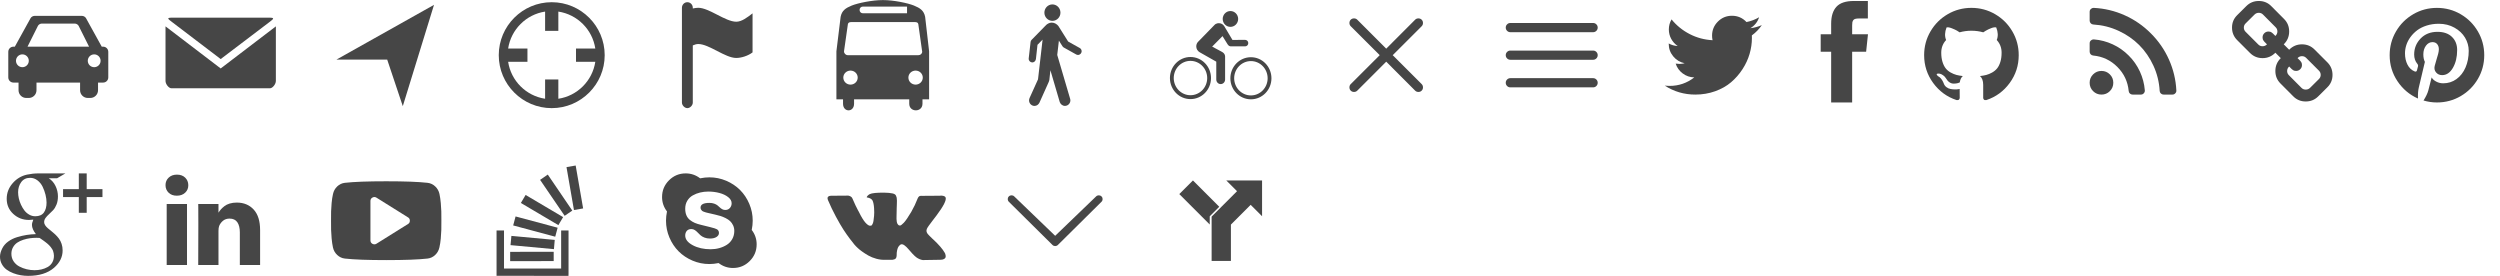
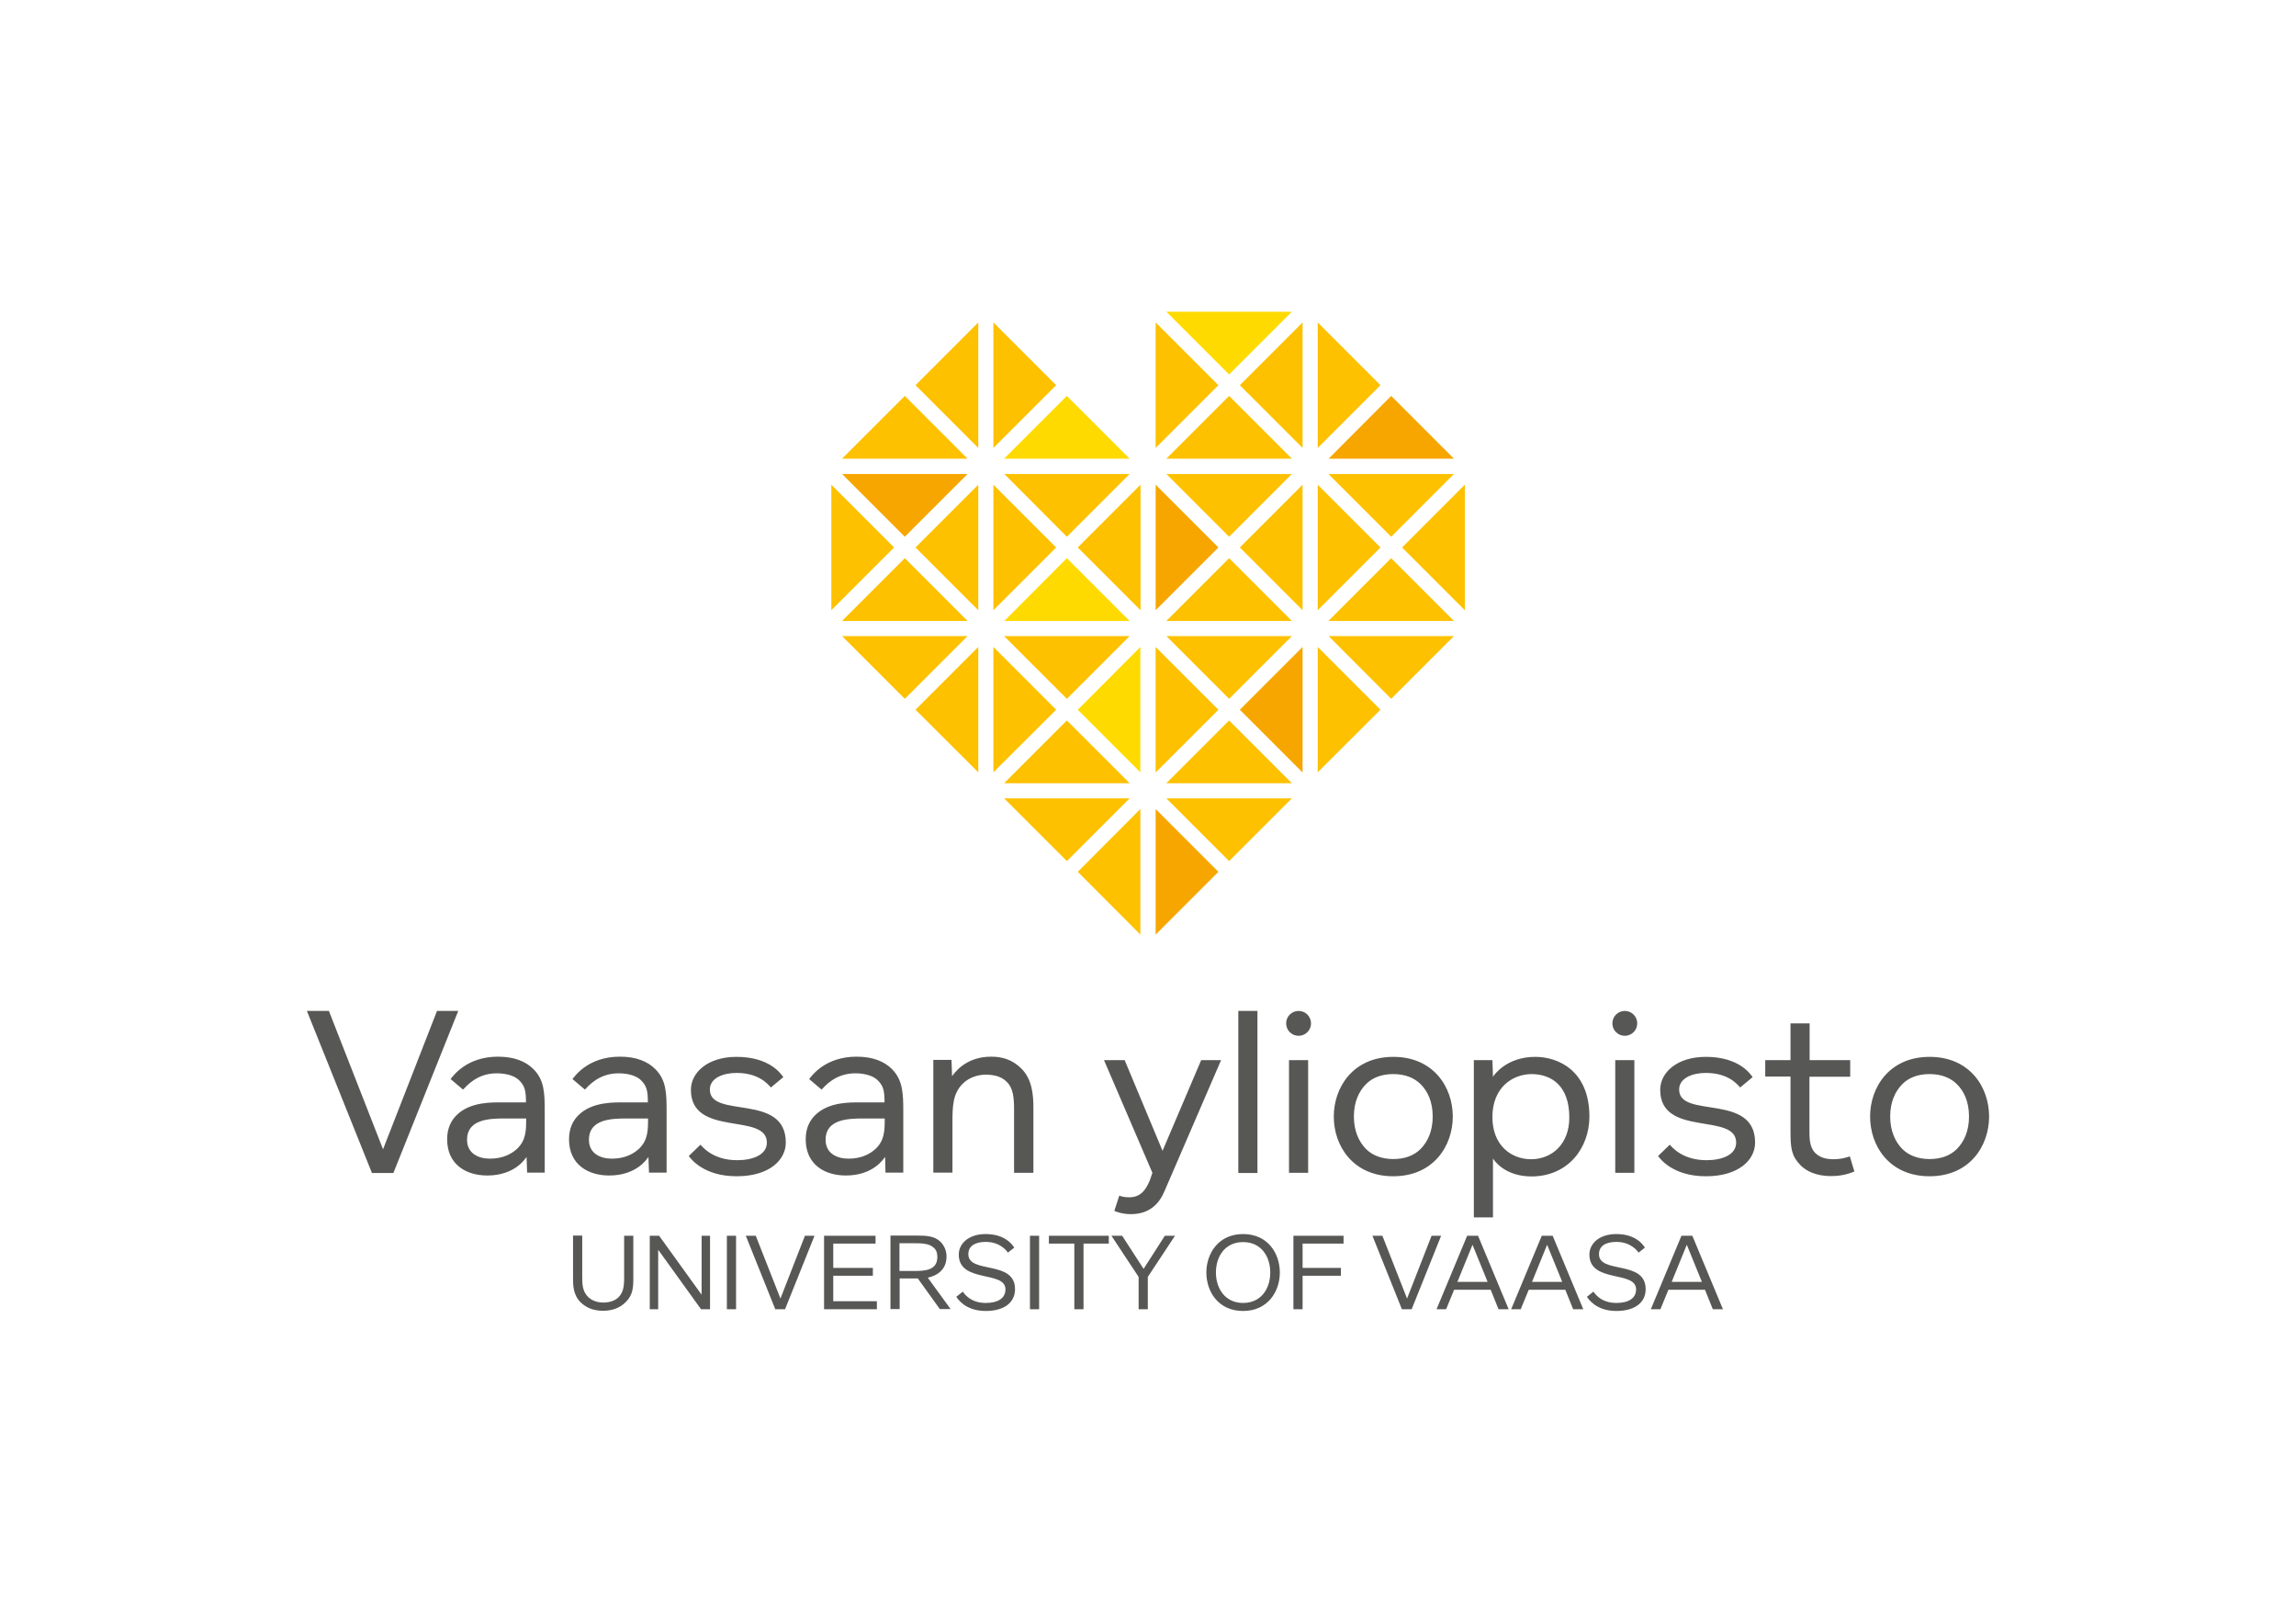
- <svg xmlns="http://www.w3.org/2000/svg" xmlns:xlink="http://www.w3.org/1999/xlink" version="1.1" width="725" height="80" viewBox="0 0 725 80">
-   <defs>
-     <g id="icon-driving">
-       <path class="path1" d="M29.917,13.535h-0.411l-4.569-8.273c-0.197-0.358-0.694-0.651-1.103-0.651H9.973 c-0.409,0-0.906,0.293-1.103,0.651L4.3,13.535h-0.41c-0.818,0-1.487,0.669-1.487,1.487v7.436c0,0.818,0.669,1.487,1.487,1.487 h1.487v2.231c0,1.227,1.003,2.231,2.231,2.231h0.743c1.227,0,2.231-1.003,2.231-2.231v-2.231h12.642v2.231 c0,1.227,1.003,2.231,2.231,2.231h0.743c1.227,0,2.231-1.003,2.231-2.231v-2.231h1.487c0.818,0,1.487-0.669,1.487-1.487v-7.436 C31.404,14.204,30.735,13.535,29.917,13.535z M6.493,19.485c-1.027,0-1.859-0.832-1.859-1.859c0-1.028,0.832-1.859,1.859-1.859 s1.859,0.832,1.859,1.859S7.521,19.485,6.493,19.485z M7.981,13.535l3.014-6.026c0.183-0.367,0.667-0.666,1.076-0.666h9.667 c0.409,0,0.893,0.299,1.076,0.666l3.014,6.026H7.981z M27.315,19.485c-1.028,0-1.859-0.832-1.859-1.859 c0-1.028,0.832-1.859,1.859-1.859s1.859,0.832,1.859,1.859S28.341,19.485,27.315,19.485z" />
-     </g>
-     <g id="icon-email">
-       <path class="path1" d="M1.882 5.12c-1.882 0-0.941 0.499 0 1.263l14.118 10.745 14.118-10.712c0.942-0.765 1.882-1.297 0-1.297h-28.235zM0 7.645v15.826c0 0.931 0.952 2.129 1.706 2.129h28.589c0.754 0 1.706-1.197 1.706-2.129v-15.826l-16 12.208-16-12.208z" />
-     </g>
-     <g id="icon-navigate">
-       <path class="path1" d="M20.811 30.788l-4.526-13.508h-14.709l28.287-15.875z" />
-     </g>
-     <g id="icon-geolocation">
-       <path class="path1" d="M16 0.64c-8.47 0-15.36 6.89-15.36 15.36s6.89 15.36 15.36 15.36c8.469 0 15.36-6.891 15.36-15.36s-6.891-15.36-15.36-15.36zM17.92 28.64v-5.6h-3.84v5.6c-5.52-0.837-9.883-5.2-10.72-10.72h5.6v-3.84h-5.6c0.837-5.52 5.2-9.883 10.72-10.72v5.6h3.84v-5.6c5.52 0.837 9.883 5.2 10.72 10.72h-5.6v3.84h5.6c-0.837 5.52-5.2 9.883-10.72 10.72z" />
-     </g>
-     <g id="icon-flag">
-       <path class="path1" d="M7.336 0.64c-0.872 0-1.576 0.721-1.576 1.617v27.485c0 0.808 0.788 1.617 1.576 1.617s1.575-0.81 1.575-1.617v-16.572c0.538-0.235 1.062-0.405 1.576-0.405 3.151 0 7.798 4.043 11.028 4.043 1.377 0 3.348-0.557 4.726-1.617v-11.318c-1.563 1.203-3.146 2.426-4.726 2.426-3.151 0-7.866-4.042-11.028-4.042-0.531 0-1.050 0.097-1.576 0.202v-0.202c0-0.895-0.703-1.617-1.575-1.617z" />
-     </g>
-     <g id="icon-transit">
-       <path class="path1" d="M26.344 16h-20.493c-0.597 0-1.089-0.513-1.089-1.097 0-0.097 0.018-0.207 0.038-0.296l1.091-7.615c0.093-0.495 0.538-0.592 1.071-0.592h18.274c0.529 0 0.979 0.089 1.070 0.582l1.091 7.754c0.017 0.090 0.038 0.143 0.038 0.241-0.001 0.584-0.495 1.023-1.091 1.023zM25.524 24.541c-1.154 0-2.090-0.908-2.090-2.040 0-1.125 0.936-2.031 2.090-2.031 1.146 0 2.084 0.907 2.084 2.031 0 1.132-0.938 2.040-2.084 2.040zM6.643 24.541c-1.146 0-2.082-0.908-2.082-2.040 0-1.125 0.936-2.031 2.082-2.031 1.157 0 2.091 0.907 2.091 2.031 0 1.132-0.934 2.040-2.091 2.040zM10.24 1.92h12.8v1.92h-12.8c-1.28 0-1.28-1.92 0-1.92zM28.289 4.858c-0.374-1.8-1.466-2.525-3.247-3.25-1.778-0.722-5.898-1.587-8.997-1.587-3.112 0-7.254 0.866-9.034 1.587-1.78 0.725-2.854 1.45-3.225 3.25l-1.227 10.022v13.921h1.92v1.28c0 2.56 3.2 2.56 3.2 0v-1.28h16v1.28c0 2.56 3.84 2.56 3.84 0v-1.28h1.92v-13.921l-1.151-10.022z" />
-     </g>
-     <g id="icon-walking">
-       <path class="path1" d="M15.261 6.047c1.288-0.034 2.303-1.13 2.269-2.438-0.034-1.325-1.101-2.353-2.39-2.329-1.282 0.035-2.296 1.13-2.269 2.445 0.033 1.315 1.108 2.356 2.39 2.323zM23.171 13.946l-3.411-1.905-2.824-4.491c-0.453-0.577-1.161-1.004-1.969-0.994-0.607 0.021-1.142 0.3-1.569 0.676l-4.254 4.347c-0.14 0.15-0.237 0.341-0.27 0.55l-0.545 4.788c-0.006 0.052-0.006 0.095-0.010 0.147 0.017 0.594 0.501 1.055 1.081 1.044 0.545-0.013 0.961-0.485 1.021-1.003l0.448-4.109 1.482-1.506-1.325 11.515-2.457 5.433c-0.074 0.191-0.15 0.458-0.144 0.71 0.024 0.888 0.748 1.591 1.619 1.571 0.617-0.017 1.119-0.397 1.389-0.936l2.632-5.864c0.053-0.157 0.24-0.54 0.246-0.713l0.307-2.838 2.71 9.23c0.233 0.645 0.828 1.133 1.542 1.113 0.868-0.024 1.562-0.759 1.542-1.65-0.007-0.116-0.041-0.191-0.047-0.325l-3.766-12.799 0.481-4.159 1.062 1.68c0.073 0.109 0.173 0.212 0.287 0.283l3.725 2.086c0.18 0.058 0.321 0.106 0.486 0.106 0.589-0.017 1.049-0.512 1.036-1.11-0.012-0.366-0.214-0.701-0.508-0.879z" />
-     </g>
-     <g id="icon-bicycling">
-       <path class="path1" d="M7.234 27.613c2.681 0 4.854-2.23 4.854-4.975 0-2.753-2.173-4.984-4.854-4.984-2.675 0-4.85 2.231-4.85 4.984 0 2.745 2.175 4.975 4.85 4.975zM1.28 22.638c0-3.377 2.671-6.109 5.954-6.109 3.292 0 5.958 2.733 5.958 6.109 0 3.375-2.666 6.101-5.958 6.101-3.283 0-5.954-2.725-5.954-6.101zM24.769 27.674c2.671 0 4.847-2.23 4.847-4.977 0-2.751-2.176-4.982-4.847-4.982-2.682 0-4.859 2.23-4.859 4.982 0 2.746 2.177 4.977 4.859 4.977zM18.806 22.698c0-3.375 2.671-6.107 5.962-6.107 3.28 0 5.951 2.732 5.951 6.108 0 3.37-2.671 6.102-5.951 6.102-3.291 0-5.962-2.732-5.962-6.102zM18.825 7.789c1.236 0 2.241-1.024 2.241-2.291s-1.005-2.298-2.241-2.298-2.241 1.030-2.241 2.298c0 1.268 1.004 2.291 2.241 2.291zM18.919 13.44c-0.325 0-0.675-0.195-0.933-0.615l-1.455-2.351-3.002 3.041 2.781 1.494c1.145 0.562 0.97 1.587 0.97 1.587v6.461c0 0.733-0.566 1.329-1.28 1.329s-1.28-0.596-1.28-1.329v-5.172l-4.835-2.746c-0.575-0.332-0.969-0.963-0.969-1.681 0-0.495 0.177-0.95 0.481-1.288l4.735-4.861c0.588-0.685 1.407-0.576 1.407-0.576 0.992 0 1.514 0.888 1.514 0.888l2.356 3.953 3.63-0.007c1.28 0 1.28 1.874 0 1.874h-4.121z" />
-     </g>
-     <g id="icon-cross">
-       <path class="path1" d="M25.333 5.333q0.573 0 0.953 0.38t0.38 0.953q0 0.563-0.385 0.948l-8.396 8.385 8.396 8.385q0.385 0.385 0.385 0.948 0 0.573-0.38 0.953t-0.953 0.38q-0.563 0-0.948-0.385l-8.385-8.396-8.385 8.396q-0.385 0.385-0.948 0.385-0.573 0-0.953-0.38t-0.38-0.953q0-0.563 0.385-0.948l8.396-8.385-8.396-8.385q-0.385-0.385-0.385-0.948 0-0.573 0.38-0.953t0.953-0.38q0.563 0 0.948 0.385l8.385 8.396 8.385-8.396q0.385-0.385 0.948-0.385z" />
-     </g>
-     <g id="icon-menu">
-       <path class="path1" d="M4 6.667h24q0.552 0 0.943 0.391t0.391 0.943-0.391 0.943-0.943 0.391h-24q-0.552 0-0.943-0.391t-0.391-0.943 0.391-0.943 0.943-0.391zM4 22.667h24q0.552 0 0.943 0.391t0.391 0.943-0.391 0.943-0.943 0.391h-24q-0.552 0-0.943-0.391t-0.391-0.943 0.391-0.943 0.943-0.391zM4 14.667h24q0.552 0 0.943 0.391t0.391 0.943-0.391 0.943-0.943 0.391h-24q-0.552 0-0.943-0.391t-0.391-0.943 0.391-0.943 0.943-0.391z" />
-     </g>
-     <g id="icon-twitter">
-       <path class="path1" d="M28.929 7.286q-1.196 1.75-2.893 2.982 0.018 0.25 0.018 0.75 0 2.321-0.679 4.634t-2.063 4.437-3.295 3.759-4.607 2.607-5.768 0.973q-4.839 0-8.857-2.589 0.625 0.071 1.393 0.071 4.018 0 7.161-2.464-1.875-0.036-3.357-1.152t-2.036-2.848q0.589 0.089 1.089 0.089 0.768 0 1.518-0.196-2-0.411-3.313-1.991t-1.313-3.67v-0.071q1.214 0.679 2.607 0.732-1.179-0.786-1.875-2.054t-0.696-2.75q0-1.571 0.786-2.911 2.161 2.661 5.259 4.259t6.634 1.777q-0.143-0.679-0.143-1.321 0-2.393 1.688-4.080t4.080-1.688q2.5 0 4.214 1.821 1.946-0.375 3.661-1.393-0.661 2.054-2.536 3.179 1.661-0.179 3.321-0.893z" />
-     </g>
-     <g id="icon-facebook">
-       <path class="path1" d="M9.125 9.929h4.589l-0.536 5.071h-4.054v14.714h-6.089v-14.714h-3.036v-5.071h3.036v-3.054q0-3.25 1.536-4.92t5.054-1.67h4.054v5.071h-2.536q-0.696 0-1.116 0.116t-0.607 0.42-0.241 0.616-0.054 0.884v2.536z" />
-     </g>
-     <g id="icon-github">
-       <path class="path1" d="M27.429 16q0 4.482-2.616 8.063t-6.759 4.955q-0.482 0.089-0.705-0.125t-0.223-0.536v-3.768q0-1.732-0.929-2.536 1.018-0.107 1.83-0.321t1.679-0.696 1.446-1.188 0.946-1.875 0.366-2.688q0-2.161-1.411-3.679 0.661-1.625-0.143-3.643-0.5-0.161-1.446 0.196t-1.643 0.786l-0.679 0.429q-1.661-0.464-3.429-0.464t-3.429 0.464q-0.286-0.196-0.759-0.482t-1.491-0.688-1.536-0.241q-0.786 2.018-0.125 3.643-1.411 1.518-1.411 3.679 0 1.518 0.366 2.679t0.938 1.875 1.438 1.196 1.679 0.696 1.83 0.321q-0.714 0.643-0.875 1.839-0.375 0.179-0.804 0.268t-1.018 0.089-1.17-0.384-0.991-1.116q-0.339-0.571-0.866-0.929t-0.884-0.429l-0.357-0.054q-0.375 0-0.518 0.080t-0.089 0.205 0.161 0.25 0.232 0.214l0.125 0.089q0.393 0.179 0.777 0.679t0.563 0.911l0.179 0.411q0.232 0.679 0.786 1.098t1.196 0.536 1.241 0.125 0.991-0.063l0.411-0.071q0 0.679 0.009 1.589t0.009 0.964q0 0.321-0.232 0.536t-0.714 0.125q-4.143-1.375-6.759-4.955t-2.616-8.063q0-3.732 1.839-6.884t4.991-4.991 6.884-1.839 6.884 1.839 4.991 4.991 1.839 6.884z" />
-     </g>
-     <g id="icon-rss">
-       <path class="path1" d="M6.857 24q0 1.429-1 2.429t-2.429 1-2.429-1-1-2.429 1-2.429 2.429-1 2.429 1 1 2.429zM16 26.196q0.036 0.5-0.304 0.857-0.321 0.375-0.839 0.375h-2.411q-0.446 0-0.768-0.295t-0.357-0.741q-0.393-4.089-3.295-6.991t-6.991-3.295q-0.446-0.036-0.741-0.357t-0.295-0.768v-2.411q0-0.518 0.375-0.839 0.304-0.304 0.768-0.304h0.089q2.857 0.232 5.464 1.438t4.625 3.241q2.036 2.018 3.241 4.625t1.438 5.464zM25.143 26.232q0.036 0.482-0.321 0.839-0.321 0.357-0.821 0.357h-2.554q-0.464 0-0.795-0.313t-0.348-0.759q-0.214-3.839-1.804-7.295t-4.134-6-6-4.134-7.295-1.821q-0.446-0.018-0.759-0.348t-0.313-0.777v-2.554q0-0.5 0.357-0.821 0.321-0.321 0.786-0.321h0.054q4.679 0.232 8.955 2.143t7.598 5.25q3.339 3.321 5.25 7.598t2.143 8.955z" />
-     </g>
-     <g id="icon-site">
-       <path class="path1" d="M26 21.714q0-0.714-0.5-1.214l-3.714-3.714q-0.5-0.5-1.214-0.5-0.75 0-1.286 0.571 0.054 0.054 0.339 0.33t0.384 0.384 0.268 0.339 0.232 0.455 0.063 0.491q0 0.714-0.5 1.214t-1.214 0.5q-0.268 0-0.491-0.063t-0.455-0.232-0.339-0.268-0.384-0.384-0.33-0.339q-0.589 0.554-0.589 1.304 0 0.714 0.5 1.214l3.679 3.696q0.482 0.482 1.214 0.482 0.714 0 1.214-0.464l2.625-2.607q0.5-0.5 0.5-1.196zM13.446 9.125q0-0.714-0.5-1.214l-3.679-3.696q-0.5-0.5-1.214-0.5-0.696 0-1.214 0.482l-2.625 2.607q-0.5 0.5-0.5 1.196 0 0.714 0.5 1.214l3.714 3.714q0.482 0.482 1.214 0.482 0.75 0 1.286-0.554-0.054-0.054-0.339-0.33t-0.384-0.384-0.268-0.339-0.232-0.455-0.063-0.491q0-0.714 0.5-1.214t1.214-0.5q0.268 0 0.491 0.063t0.455 0.232 0.339 0.268 0.384 0.384 0.33 0.339q0.589-0.554 0.589-1.304zM29.429 21.714q0 2.143-1.518 3.625l-2.625 2.607q-1.482 1.482-3.625 1.482-2.161 0-3.643-1.518l-3.679-3.696q-1.482-1.482-1.482-3.625 0-2.196 1.571-3.732l-1.571-1.571q-1.536 1.571-3.714 1.571-2.143 0-3.643-1.5l-3.714-3.714q-1.5-1.5-1.5-3.643t1.518-3.625l2.625-2.607q1.482-1.482 3.625-1.482 2.161 0 3.643 1.518l3.679 3.696q1.482 1.482 1.482 3.625 0 2.196-1.571 3.732l1.571 1.571q1.536-1.571 3.714-1.571 2.143 0 3.643 1.5l3.714 3.714q1.5 1.5 1.5 3.643z" />
-     </g>
-     <g id="icon-pinterest">
-       <path class="path1" d="M27.429 16q0 3.732-1.839 6.884t-4.991 4.991-6.884 1.839q-1.982 0-3.893-0.571 1.054-1.661 1.393-2.929 0.161-0.607 0.964-3.768 0.357 0.696 1.304 1.205t2.036 0.509q2.161 0 3.857-1.223t2.625-3.366 0.929-4.821q0-2.036-1.063-3.821t-3.080-2.911-4.554-1.125q-1.875 0-3.5 0.518t-2.759 1.375-1.946 1.973-1.196 2.313-0.384 2.393q0 1.857 0.714 3.268t2.089 1.982q0.536 0.214 0.679-0.357 0.036-0.125 0.143-0.554t0.143-0.536q0.107-0.411-0.196-0.768-0.911-1.089-0.911-2.696 0-2.696 1.866-4.634t4.884-1.938q2.696 0 4.205 1.464t1.509 3.804q0 3.036-1.223 5.161t-3.134 2.125q-1.089 0-1.75-0.777t-0.411-1.866q0.143-0.625 0.473-1.67t0.536-1.839 0.205-1.348q0-0.893-0.482-1.482t-1.375-0.589q-1.107 0-1.875 1.018t-0.768 2.536q0 1.304 0.446 2.179l-1.768 7.464q-0.304 1.25-0.232 3.161-3.679-1.625-5.946-5.018t-2.268-7.554q0-3.732 1.839-6.884t4.991-4.991 6.884-1.839 6.884 1.839 4.991 4.991 1.839 6.884z" />
-     </g>
-     <g id="icon-google-plus">
-       <path class="path1" d="M15.643 26.161q0-0.375-0.080-0.723t-0.17-0.643-0.313-0.616-0.375-0.545-0.473-0.527-0.491-0.455-0.571-0.455-0.554-0.411-0.589-0.411-0.545-0.375q-0.304-0.036-0.893-0.036-0.964 0-1.893 0.125t-1.929 0.446-1.75 0.821-1.232 1.339-0.482 1.911q0 1.214 0.634 2.17t1.661 1.5 2.152 0.813 2.268 0.268q1.054 0 2.009-0.223t1.795-0.696 1.33-1.313 0.491-1.964zM13.5 10.768q0-1.071-0.295-2.277t-0.839-2.33-1.5-1.857-2.134-0.732q-1.661 0-2.571 1.232t-0.911 2.946q0 0.839 0.205 1.768t0.634 1.857 1 1.67 1.393 1.205 1.732 0.464q1.732 0 2.509-1.080t0.777-2.866zM11.161 2.286h7.804l-2.411 1.411h-2.411q1.268 0.804 1.964 2.25t0.696 3.018q0 1.321-0.411 2.348t-1 1.652-1.179 1.152-1 1.089-0.411 1.205q0 0.464 0.295 0.911t0.768 0.857 1.045 0.857 1.143 0.991 1.045 1.179 0.768 1.518 0.295 1.902q0 2.857-2.5 5.036-2.714 2.339-7.5 2.339-1.054 0-2.134-0.179t-2.179-0.598-1.938-1.036-1.375-1.589-0.536-2.17q0-1.089 0.661-2.411 0.571-1.143 1.714-1.973t2.589-1.268 2.768-0.643 2.679-0.241q-1.143-1.482-1.143-2.661 0-0.214 0.036-0.42t0.089-0.348 0.143-0.384 0.125-0.384q-0.714 0.089-1.25 0.089-2.661 0-4.563-1.75t-1.902-4.393q0-2.5 1.696-4.473t4.179-2.527q1.679-0.357 3.339-0.357zM29.714 6.857v2.286h-4.571v4.571h-2.286v-4.571h-4.571v-2.286h4.571v-4.571h2.286v4.571h4.571z" />
-     </g>
-     <g id="icon-linkedin">
-       <path class="path1" d="M6.232 11.161v17.696h-5.893v-17.696h5.893zM6.607 5.696q0.018 1.304-0.902 2.179t-2.42 0.875h-0.036q-1.464 0-2.357-0.875t-0.893-2.179q0-1.321 0.92-2.188t2.402-0.866 2.375 0.866 0.911 2.188zM27.429 18.714v10.143h-5.875v-9.464q0-1.875-0.723-2.938t-2.259-1.063q-1.125 0-1.884 0.616t-1.134 1.527q-0.196 0.536-0.196 1.446v9.875h-5.875q0.036-7.125 0.036-11.554t-0.018-5.286l-0.018-0.857h5.875v2.571h-0.036q0.357-0.571 0.732-1t1.009-0.929 1.554-0.777 2.045-0.277q3.054 0 4.911 2.027t1.857 5.938z" />
-     </g>
-     <g id="icon-youtube">
-       <path class="path1" d="M22.857 16q0-0.661-0.536-0.964l-9.143-5.714q-0.554-0.357-1.161-0.036-0.589 0.321-0.589 1v11.429q0 0.679 0.589 1 0.286 0.143 0.554 0.143 0.357 0 0.607-0.179l9.143-5.714q0.536-0.304 0.536-0.964zM32 16q0 1.714-0.018 2.679t-0.152 2.438-0.402 2.634q-0.286 1.304-1.232 2.196t-2.214 1.036q-3.964 0.446-11.982 0.446t-11.982-0.446q-1.268-0.143-2.223-1.036t-1.241-2.196q-0.25-1.161-0.384-2.634t-0.152-2.438-0.018-2.679 0.018-2.679 0.152-2.438 0.402-2.634q0.286-1.304 1.232-2.196t2.214-1.036q3.964-0.446 11.982-0.446t11.982 0.446q1.268 0.143 2.223 1.036t1.241 2.196q0.25 1.161 0.384 2.634t0.152 2.438 0.018 2.679z" />
-     </g>
-     <g id="icon-stack-overflow">
-       <path class="path1" d="M16.571 25.018v2.696l-12.625 0.018v-2.696zM20.875 18.839v12.518l-0.018 0.625v0.018l-20.857-0.018v-13.143h2.161v11.036h16.571v-11.036h2.143zM4.304 20.411l12.571 1.161-0.232 2.679-12.589-1.161zM5.518 14.768l12.196 3.268-0.696 2.607-12.196-3.268zM8.429 8.536l10.875 6.429-1.375 2.321-10.875-6.429zM14.857 2.625l7.107 10.446-2.214 1.518-7.125-10.429zM22.946 0l2.161 12.446-2.661 0.464-2.161-12.446z" />
-     </g>
-     <g id="icon-skype">
-       <path class="path1" d="M20.946 18.982q0-0.893-0.348-1.634t-0.866-1.223-1.304-0.875-1.473-0.607-1.563-0.411l-1.857-0.429q-0.536-0.125-0.786-0.188t-0.625-0.205-0.536-0.286-0.295-0.375-0.134-0.536q0-1.375 2.571-1.375 0.768 0 1.375 0.214t0.964 0.509 0.679 0.598 0.714 0.518 0.857 0.214q0.839 0 1.348-0.571t0.509-1.375q0-0.982-1-1.777t-2.536-1.205-3.25-0.411q-1.214 0-2.357 0.277t-2.134 0.839-1.589 1.554-0.598 2.295q0 1.089 0.339 1.902t1 1.348 1.429 0.866 1.839 0.58l2.607 0.643q1.607 0.393 2 0.643 0.571 0.357 0.571 1.071 0 0.696-0.714 1.152t-1.875 0.455q-0.911 0-1.634-0.286t-1.161-0.688-0.813-0.804-0.821-0.688-0.964-0.286q-0.893 0-1.348 0.536t-0.455 1.339q0 1.643 2.179 2.813t5.196 1.17q1.304 0 2.5-0.33t2.188-0.955 1.58-1.67 0.589-2.348zM27.429 22.857q0 2.839-2.009 4.848t-4.848 2.009q-2.321 0-4.179-1.429-1.375 0.286-2.679 0.286-2.554 0-4.884-0.991t-4.018-2.679-2.679-4.018-0.991-4.884q0-1.304 0.286-2.679-1.429-1.857-1.429-4.179 0-2.839 2.009-4.848t4.848-2.009q2.321 0 4.179 1.429 1.375-0.286 2.679-0.286 2.554 0 4.884 0.991t4.018 2.679 2.679 4.018 0.991 4.884q0 1.304-0.286 2.679 1.429 1.857 1.429 4.179z" />
-     </g>
-     <g id="icon-vk">
-       <path class="path1" d="M34.232 9.286q0.411 1.143-2.679 5.25-0.429 0.571-1.161 1.518-1.393 1.786-1.607 2.339-0.304 0.732 0.25 1.446 0.304 0.375 1.446 1.464h0.018l0.071 0.071q2.518 2.339 3.411 3.946 0.054 0.089 0.116 0.223t0.125 0.473-0.009 0.607-0.446 0.491-1.054 0.223l-4.571 0.071q-0.429 0.089-1-0.089t-0.929-0.393l-0.357-0.214q-0.536-0.375-1.25-1.143t-1.223-1.384-1.089-1.036-1.009-0.277q-0.054 0.018-0.143 0.063t-0.304 0.259-0.384 0.527-0.304 0.929-0.116 1.384q0 0.268-0.063 0.491t-0.134 0.33l-0.071 0.089q-0.321 0.339-0.946 0.393h-2.054q-1.268 0.071-2.607-0.295t-2.348-0.946-1.839-1.179-1.259-1.027l-0.446-0.429q-0.179-0.179-0.491-0.536t-1.277-1.625-1.893-2.696-2.188-3.768-2.33-4.857q-0.107-0.286-0.107-0.482t0.054-0.286l0.071-0.107q0.268-0.339 1.018-0.339l4.893-0.036q0.214 0.036 0.411 0.116t0.286 0.152l0.089 0.054q0.286 0.196 0.429 0.571 0.357 0.893 0.821 1.848t0.732 1.455l0.286 0.518q0.518 1.071 1 1.857t0.866 1.223 0.741 0.688 0.607 0.25 0.482-0.089q0.036-0.018 0.089-0.089t0.214-0.393 0.241-0.839 0.17-1.446 0-2.232q-0.036-0.714-0.161-1.304t-0.25-0.821l-0.107-0.214q-0.446-0.607-1.518-0.768-0.232-0.036 0.089-0.429 0.304-0.339 0.679-0.536 0.946-0.464 4.268-0.429 1.464 0.018 2.411 0.232 0.357 0.089 0.598 0.241t0.366 0.429 0.188 0.571 0.063 0.813-0.018 0.982-0.045 1.259-0.027 1.473q0 0.196-0.018 0.75t-0.009 0.857 0.063 0.723 0.205 0.696 0.402 0.438q0.143 0.036 0.304 0.071t0.464-0.196 0.679-0.616 0.929-1.196 1.214-1.92q1.071-1.857 1.911-4.018 0.071-0.179 0.179-0.313t0.196-0.188l0.071-0.054 0.089-0.045t0.232-0.054 0.357-0.009l5.143-0.036q0.696-0.089 1.143 0.045t0.554 0.295z" />
-     </g>
-     <g id="icon-arrow-down">
-       <path class="path1" d="M4.131 8.962c-0.434-0.429-1.134-0.429-1.566 0-0.432 0.427-0.432 1.122 0 1.55l12.653 12.528c0.434 0.429 1.133 0.429 1.566 0l12.653-12.528c0.432-0.429 0.434-1.122 0-1.55s-1.136-0.429-1.566-0.002l-11.87 11.426-11.869-11.424z" />
-     </g>
-     <g id="icon-direction">
-       <path class="path1" d="M28,4.33H17.62l3.117,3.117l-7.356,7.356h-0.01V27.67h5.593V17.13l5.728-5.728L28,14.709V4.33z M12.824,17.109L4,8.285L7.955,4.33l7.632,7.632l-2.752,2.752h-0.011V17.109z" />
-     </g>
-   </defs>
-   <g fill="#464646">
-     <use xlink:href="#icon-driving" transform="translate(0 0)" />
-     <use xlink:href="#icon-email" transform="translate(48 0)" />
-     <use xlink:href="#icon-navigate" transform="translate(96 0)" />
-     <use xlink:href="#icon-geolocation" transform="translate(144 0)" />
-     <use xlink:href="#icon-flag" transform="translate(192 0)" />
-     <use xlink:href="#icon-transit" transform="translate(240 0)" />
-     <use xlink:href="#icon-walking" transform="translate(290 0)" />
-     <use xlink:href="#icon-bicycling" transform="translate(338 0)" />
-     <use xlink:href="#icon-cross" transform="translate(386 0)" />
-     <use xlink:href="#icon-menu" transform="translate(434 0)" />
-     <use xlink:href="#icon-twitter" transform="translate(482 0)" />
-     <use xlink:href="#icon-facebook" transform="translate(528 0)" />
-     <use xlink:href="#icon-github" transform="translate(558 0)" />
-     <use xlink:href="#icon-rss" transform="translate(606 0)" />
-     <use xlink:href="#icon-site" transform="translate(647 0)" />
-     <use xlink:href="#icon-pinterest" transform="translate(693 0)" />
-     <use xlink:href="#icon-google-plus" transform="translate(0 48)" />
-     <use xlink:href="#icon-linkedin" transform="translate(48 48)" />
-     <use xlink:href="#icon-youtube" transform="translate(96 48)" />
-     <use xlink:href="#icon-stack-overflow" transform="translate(144 48)" />
-     <use xlink:href="#icon-skype" transform="translate(192 48)" />
-     <use xlink:href="#icon-vk" transform="translate(240 48)" />
-     <use xlink:href="#icon-arrow-down" transform="translate(290 48)" />
-     <use xlink:href="#icon-direction" transform="translate(338 48)" />
+ <svg xmlns="http://www.w3.org/2000/svg" xmlns:xlink="http://www.w3.org/1999/xlink" version="1.1" id="Layer_1" x="0px" y="0px" viewBox="0 0 1200 848" style="enable-background:new 0 0 1200 848;" xml:space="preserve">
+   <style type="text/css">
+ 	.st0{fill:#FDC100;}
+ 	.st1{fill:#FFDA00;}
+ 	.st2{fill:#F7A600;}
+ 	.st3{clip-path:url(#SVGID_2_);fill:#575756;}
+ </style>
+   <polyline class="st0" points="596.1,318.9 563.3,286.1 596.1,253.3 " />
+   <polyline class="st0" points="519.2,318.9 552,286.1 519.2,253.3 " />
+   <polyline class="st0" points="524.9,247.7 557.6,280.5 590.4,247.7 " />
+   <polyline class="st1" points="524.9,324.5 557.6,291.7 590.4,324.5 " />
+   <polyline class="st0" points="680.8,318.9 648,286.1 680.8,253.3 " />
+   <polyline class="st2" points="604,318.9 636.8,286.1 604,253.3 " />
+   <polyline class="st0" points="609.6,247.7 642.4,280.5 675.2,247.7 " />
+   <polyline class="st0" points="609.6,324.5 642.4,291.7 675.2,324.5 " />
+   <polyline class="st0" points="765.6,318.9 732.8,286.1 765.6,253.3 " />
+   <polyline class="st0" points="688.7,318.9 721.5,286.1 688.7,253.3 " />
+   <polyline class="st0" points="694.3,247.7 727.1,280.5 759.9,247.7 " />
+   <polyline class="st0" points="694.3,324.5 727.1,291.7 759.9,324.5 " />
+   <polyline class="st0" points="511.3,318.9 478.5,286.1 511.3,253.3 " />
+   <polyline class="st0" points="434.5,318.9 467.3,286.1 434.5,253.3 " />
+   <polyline class="st2" points="440.1,247.7 472.9,280.5 505.7,247.7 " />
+   <polyline class="st0" points="440.1,324.5 472.9,291.7 505.7,324.5 " />
+   <polyline class="st0" points="519.2,234.1 552,201.3 519.2,168.5 " />
+   <polyline class="st1" points="524.8,239.7 557.6,206.9 590.4,239.7 " />
+   <polyline class="st0" points="680.8,234.1 648,201.3 680.8,168.5 " />
+   <polyline class="st0" points="604,234.1 636.8,201.3 604,168.5 " />
+   <polyline class="st1" points="609.6,162.9 642.4,195.7 675.2,162.9 " />
+   <polyline class="st0" points="609.6,239.7 642.4,206.9 675.2,239.7 " />
+   <polyline class="st0" points="688.7,234.1 721.5,201.3 688.7,168.5 " />
+   <polyline class="st2" points="694.4,239.7 727.1,206.9 759.9,239.7 " />
+   <polyline class="st0" points="511.3,234.1 478.5,201.3 511.3,168.5 " />
+   <polyline class="st0" points="440.1,239.7 472.9,206.9 505.7,239.7 " />
+   <polyline class="st1" points="596,403.6 563.3,370.9 596,338.1 " />
+   <polyline class="st0" points="519.2,403.6 552,370.9 519.2,338.1 " />
+   <polyline class="st0" points="524.8,332.4 557.6,365.2 590.4,332.4 " />
+   <polyline class="st0" points="524.8,409.3 557.6,376.5 590.4,409.3 " />
+   <polyline class="st2" points="680.8,403.7 648,370.9 680.8,338.1 " />
+   <polyline class="st0" points="604,403.7 636.8,370.9 604,338.1 " />
+   <polyline class="st0" points="609.6,332.4 642.4,365.2 675.2,332.4 " />
+   <polyline class="st0" points="609.6,409.3 642.4,376.5 675.2,409.3 " />
+   <polyline class="st0" points="688.7,403.6 721.5,370.9 688.7,338.1 " />
+   <polyline class="st0" points="694.4,332.4 727.1,365.2 759.9,332.4 " />
+   <polyline class="st0" points="511.3,403.6 478.5,370.9 511.3,338.1 " />
+   <polyline class="st0" points="440.1,332.4 472.9,365.2 505.7,332.4 " />
+   <polyline class="st0" points="596,488.4 563.3,455.6 596,422.8 " />
+   <polyline class="st0" points="524.8,417.2 557.6,450 590.4,417.2 " />
+   <polyline class="st2" points="604,488.4 636.8,455.6 604,422.8 " />
+   <polyline class="st0" points="609.6,417.2 642.4,450 675.2,417.2 " />
+   <g>
+     <defs>
+       <rect id="SVGID_1_" width="1200" height="848" />
+     </defs>
+     <clipPath id="SVGID_2_">
+       <use xlink:href="#SVGID_1_" style="overflow:visible;" />
+     </clipPath>
+     <path class="st3" d="M239.5,528.3h-11.1l-28.2,72.3l-28.3-72.3h-11.5l34,84.7h11.2L239.5,528.3z M284.7,612.9v-32.1   c0-9.6-0.2-16.4-5.9-22.1c-4-4-10-6.5-18.5-6.5c-16.5,0-23.5,10.1-24.8,11.7l6.5,5.5c1.8-1.7,7.1-8.5,17.6-8.5   c5.2,0,9.5,1.4,11.7,3.6c2.9,2.9,3.6,5.2,3.6,11.6h-12.2c-5,0-16.9-0.5-24.1,6.7c-2.7,2.7-4.9,6.6-4.9,12.6c0,13,9.7,18.9,21,18.9   c14.5,0,19.9-8.9,20.5-9.7l0.3,8.2H284.7z M275,584.6c0,5.9,0,11.2-4.7,15.7c-2.9,2.7-7.4,5.2-14.2,5.2c-6.2,0-12-2.8-12-9.9   c0-10.6,11.5-11.1,19.5-11.1H275z M348.4,612.9v-32.1c0-9.6-0.2-16.4-5.9-22.1c-4-4-10-6.5-18.5-6.5c-16.5,0-23.5,10.1-24.8,11.7   l6.5,5.5c1.7-1.7,7.1-8.5,17.6-8.5c5.2,0,9.5,1.4,11.7,3.6c2.9,2.9,3.6,5.2,3.6,11.6h-12.2c-5,0-16.9-0.5-24.1,6.7   c-2.7,2.7-4.9,6.6-4.9,12.6c0,13,9.7,18.9,21,18.9c14.5,0,19.9-8.9,20.5-9.7l0.3,8.2H348.4z M338.7,584.6c0,5.9,0,11.2-4.7,15.7   c-2.9,2.7-7.4,5.2-14.2,5.2c-6.2,0-12-2.8-12-9.9c0-10.6,11.5-11.1,19.5-11.1H338.7z M410.7,597.1c0-26.2-39.7-12.2-39.7-27.7   c0-6,6.9-8.7,13.9-8.7c11.9,0,16.5,6,18,7.6l6.5-5.4c-1.1-1.5-6.9-10.6-24.5-10.6c-15,0-23.8,8.2-23.8,17.2   c0,25.1,39.7,11.6,39.7,27.6c0,6.5-7.5,9.2-15.5,9.2c-12.5,0-17.9-6.7-19.2-8.1l-6.1,5.9c0.9,1.3,7.6,10.6,25,10.6   C402.2,614.7,410.7,606.1,410.7,597.1 M472.1,612.9v-32.1c0-9.6-0.3-16.4-5.9-22.1c-4-4-10-6.5-18.5-6.5   c-16.5,0-23.5,10.1-24.8,11.7l6.5,5.5c1.7-1.7,7.1-8.5,17.6-8.5c5.2,0,9.5,1.4,11.7,3.6c2.9,2.9,3.6,5.2,3.6,11.6h-12.2   c-5,0-16.9-0.5-24.1,6.7c-2.7,2.7-4.9,6.6-4.9,12.6c0,13,9.7,18.9,21,18.9c14.5,0,19.8-8.9,20.5-9.7l0.2,8.2H472.1z M462.4,584.6   c0,5.9,0,11.2-4.7,15.7c-2.9,2.7-7.4,5.2-14.2,5.2c-6.2,0-12-2.8-12-9.9c0-10.6,11.5-11.1,19.5-11.1H462.4z M540.1,612.9v-34.2   c0-6.6-0.7-14.6-6.1-20.1c-5-5.1-10.6-6.4-16-6.4c-14,0-19.7,9.4-20.4,10.2l-0.3-8.5h-9.5v58.9h10v-26.2c0-8.2,0.1-15.1,5.4-20.3   c3.5-3.5,8.4-4.7,11.9-4.7c5.6,0,8.9,1.5,11.2,3.9c3.3,3.2,3.7,8.4,3.7,14.6v32.8H540.1z M638.2,554h-10.4l-20.2,47.4L587.8,554   H577l25.3,58.9l-1.3,3.8c-2.2,5.4-5,9-10.9,9c-2.7,0-4.5-0.6-5.1-0.9l-2.6,8c1.1,0.5,4.4,1.7,8.6,1.7c10.2,0,15.1-5.9,17.7-12.2   L638.2,554z M657.2,528.3h-10v84.7h10V528.3z M685.2,534.8c0-3.6-2.9-6.5-6.5-6.5c-3.6,0-6.5,2.9-6.5,6.5c0,3.6,2.9,6.5,6.5,6.5   C682.3,541.3,685.2,538.4,685.2,534.8 M683.7,554h-10v58.9h10V554z M759.3,583.5c0-15.4-10.1-31.2-31.1-31.2   c-21,0-31.1,15.9-31.1,31.2c0,15.4,10.1,31.2,31.1,31.2C749.2,614.7,759.3,598.8,759.3,583.5 M748.8,583.5c0,7.6-2.6,13.2-6.4,17   c-3.4,3.4-8.2,5.2-14.2,5.2c-6,0-10.9-1.9-14.2-5.2c-3.7-3.7-6.4-9.4-6.4-17c0-7.6,2.6-13.2,6.4-17c3.4-3.4,8.2-5.2,14.2-5.2   c6,0,10.9,1.9,14.2,5.2C746.2,570.2,748.8,575.8,748.8,583.5 M830.7,583.5c0-23.8-16.1-31.2-28.3-31.2c-14.9,0-21.5,9.4-22.1,10.4   L780,554h-9.7v82.2h10v-30.8c0.5,0.9,6.1,9.4,20.2,9.4C819.7,614.7,830.7,599.8,830.7,583.5 M820.2,584c0,13.9-9.1,21.8-20,21.8   c-10.1,0-20.2-7-20.2-22c0-15.6,10.6-22.5,20.6-22.5C811.1,561.4,820.2,567.6,820.2,584 M855.7,534.8c0-3.6-2.9-6.5-6.5-6.5   c-3.6,0-6.5,2.9-6.5,6.5c0,3.6,2.9,6.5,6.5,6.5C852.8,541.3,855.7,538.4,855.7,534.8 M854.2,554h-10v58.9h10V554z M917.3,597.1   c0-26.2-39.7-12.2-39.7-27.7c0-6,6.9-8.7,13.9-8.7c11.9,0,16.5,6,18,7.6l6.5-5.4c-1.1-1.5-6.9-10.6-24.5-10.6   c-15,0-23.8,8.2-23.8,17.2c0,25.1,39.7,11.6,39.7,27.6c0,6.5-7.5,9.2-15.5,9.2c-12.5,0-17.9-6.7-19.2-8.1l-6.1,5.9   c0.9,1.3,7.6,10.6,25,10.6C908.8,614.7,917.3,606.1,917.3,597.1 M969.2,612.2l-2.4-7.9c-0.9,0.3-4.1,1.5-8.5,1.5   c-4,0-7.1-0.9-9.5-3.2c-3.2-3.2-3.1-8.1-3.1-12.2v-27.7H967V554h-21.2v-19.2h-10V554h-13.2v8.6h13.2v28.8c0,8.5,0.5,12.7,5.2,17.5   c5.1,5.1,12.2,5.7,16,5.7C963.8,614.7,968.6,612.4,969.2,612.2 M1039.6,583.5c0-15.4-10.1-31.2-31.1-31.2   c-21,0-31.1,15.9-31.1,31.2c0,15.4,10.1,31.2,31.1,31.2C1029.5,614.7,1039.6,598.8,1039.6,583.5 M1029.1,583.5   c0,7.6-2.6,13.2-6.4,17c-3.4,3.4-8.2,5.2-14.2,5.2c-6,0-10.9-1.9-14.2-5.2c-3.7-3.7-6.4-9.4-6.4-17c0-7.6,2.6-13.2,6.4-17   c3.4-3.4,8.2-5.2,14.2-5.2c6,0,10.9,1.9,14.2,5.2C1026.5,570.2,1029.1,575.8,1029.1,583.5" />
+     <path class="st3" d="M331,668.2v-22.4h-4.8v22.4c0,4.2-0.5,7.2-2.9,9.7c-1.9,1.9-4.8,2.8-8,2.8c-3.2,0-6.1-1.1-8-3   c-2.9-2.9-3-6.7-3-10.3v-21.7h-4.8V668c0,3.5,0,8.6,3.9,12.5c3.2,3.2,7.3,4.5,11.8,4.5c4.6,0,8.7-1.4,11.8-4.5   C330.8,676.8,331,672.7,331,668.2 M371.1,684.2v-38.4h-4.4v30.8l-22.2-30.8h-4.9v38.4h4.4v-31.1l22.4,31.1H371.1z M384.7,645.8   h-4.8v38.4h4.8V645.8z M425.7,645.8h-5l-12.8,32.8L395,645.8h-5.2l15.4,38.4h5.1L425.7,645.8z M458.3,684.2V680h-22.8v-13.3h20.7   v-4.1h-20.7v-12.7h22.1v-4.1h-26.9v38.4H458.3z M496.9,684.2l-12-16.5c0.7-0.2,9.8-1.7,9.8-11c0-2.6-0.8-5.3-3.1-7.7   c-3.1-3.1-7.5-3.3-12.4-3.3h-13.8v38.4h4.8v-16h9.5l11.5,16H496.9z M489.9,656.9c0,6.9-6.3,7.3-12.1,7.3h-7.7v-14.5h8   c3.6,0,7.6,0.1,10,2.4C489.4,653.3,489.9,654.8,489.9,656.9 M530.5,673.7c0-15.4-24.4-7.8-24.4-18.3c0-4.3,3.6-6.4,9.1-6.4   c7.7,0,11.1,4.9,11.6,5.6l3.3-2.6c-0.6-0.9-4.3-7.1-14.9-7.1c-9.2,0-14.1,5.2-14.1,10.7c0,15.1,24.4,8.2,24.4,18.2   c0,4.7-4,7.1-10.3,7.1c-8.2,0-11.3-5-12-5.9l-3.4,2.7c0.6,0.8,4.5,7.4,15.4,7.4C524.7,685.1,530.5,680.8,530.5,673.7 M543.1,645.8   h-4.8v38.4h4.8V645.8z M579.5,649.9v-4.1h-31.3v4.1h13.3v34.3h4.8v-34.3H579.5z M614.1,645.8h-5.3l-11.1,17.3l-11.2-17.3h-5.6   l14.2,21.5v16.9h4.8v-16.9L614.1,645.8z M668.9,665c0-9.9-6.2-20.1-19.2-20.1c-13,0-19.2,10.3-19.2,20.1c0,9.9,6.2,20.1,19.2,20.1   C662.7,685.1,668.9,674.8,668.9,665 M663.9,665c0,8.2-4.6,15.9-14.2,15.9c-9.6,0-14.2-7.8-14.2-15.9c0-8.2,4.6-15.9,14.2-15.9   C659.3,649.1,663.9,656.8,663.9,665 M702.2,649.9v-4.1H676v38.4h4.8v-17.5h20v-4.1h-20v-12.7H702.2z M753.2,645.8h-5l-12.8,32.8   l-12.9-32.8h-5.2l15.4,38.4h5.1L753.2,645.8z M788.5,684.2l-16-38.4h-5.7l-16,38.4h5L760,674h19.1l4.1,10.2H788.5z M777.5,669.9   h-15.8l7.9-19.4L777.5,669.9z M827.5,684.2l-16-38.4h-5.7l-16,38.4h5L799,674h19.1l4.1,10.2H827.5z M816.5,669.9h-15.8l7.9-19.4   L816.5,669.9z M860.1,673.7c0-15.4-24.4-7.8-24.4-18.3c0-4.3,3.6-6.4,9.1-6.4c7.7,0,11.1,4.9,11.6,5.6l3.3-2.6   c-0.6-0.9-4.2-7.1-14.9-7.1c-9.2,0-14.1,5.2-14.1,10.7c0,15.1,24.4,8.2,24.4,18.2c0,4.7-4,7.1-10.3,7.1c-8.2,0-11.3-5-12-5.9   l-3.4,2.7c0.6,0.8,4.5,7.4,15.4,7.4C854.3,685.1,860.1,680.8,860.1,673.7 M900.5,684.2l-16-38.4h-5.7l-16,38.4h5L872,674h19.1   l4.1,10.2H900.5z M889.5,669.9h-15.8l7.9-19.4L889.5,669.9z" />
  </g>
</svg>
